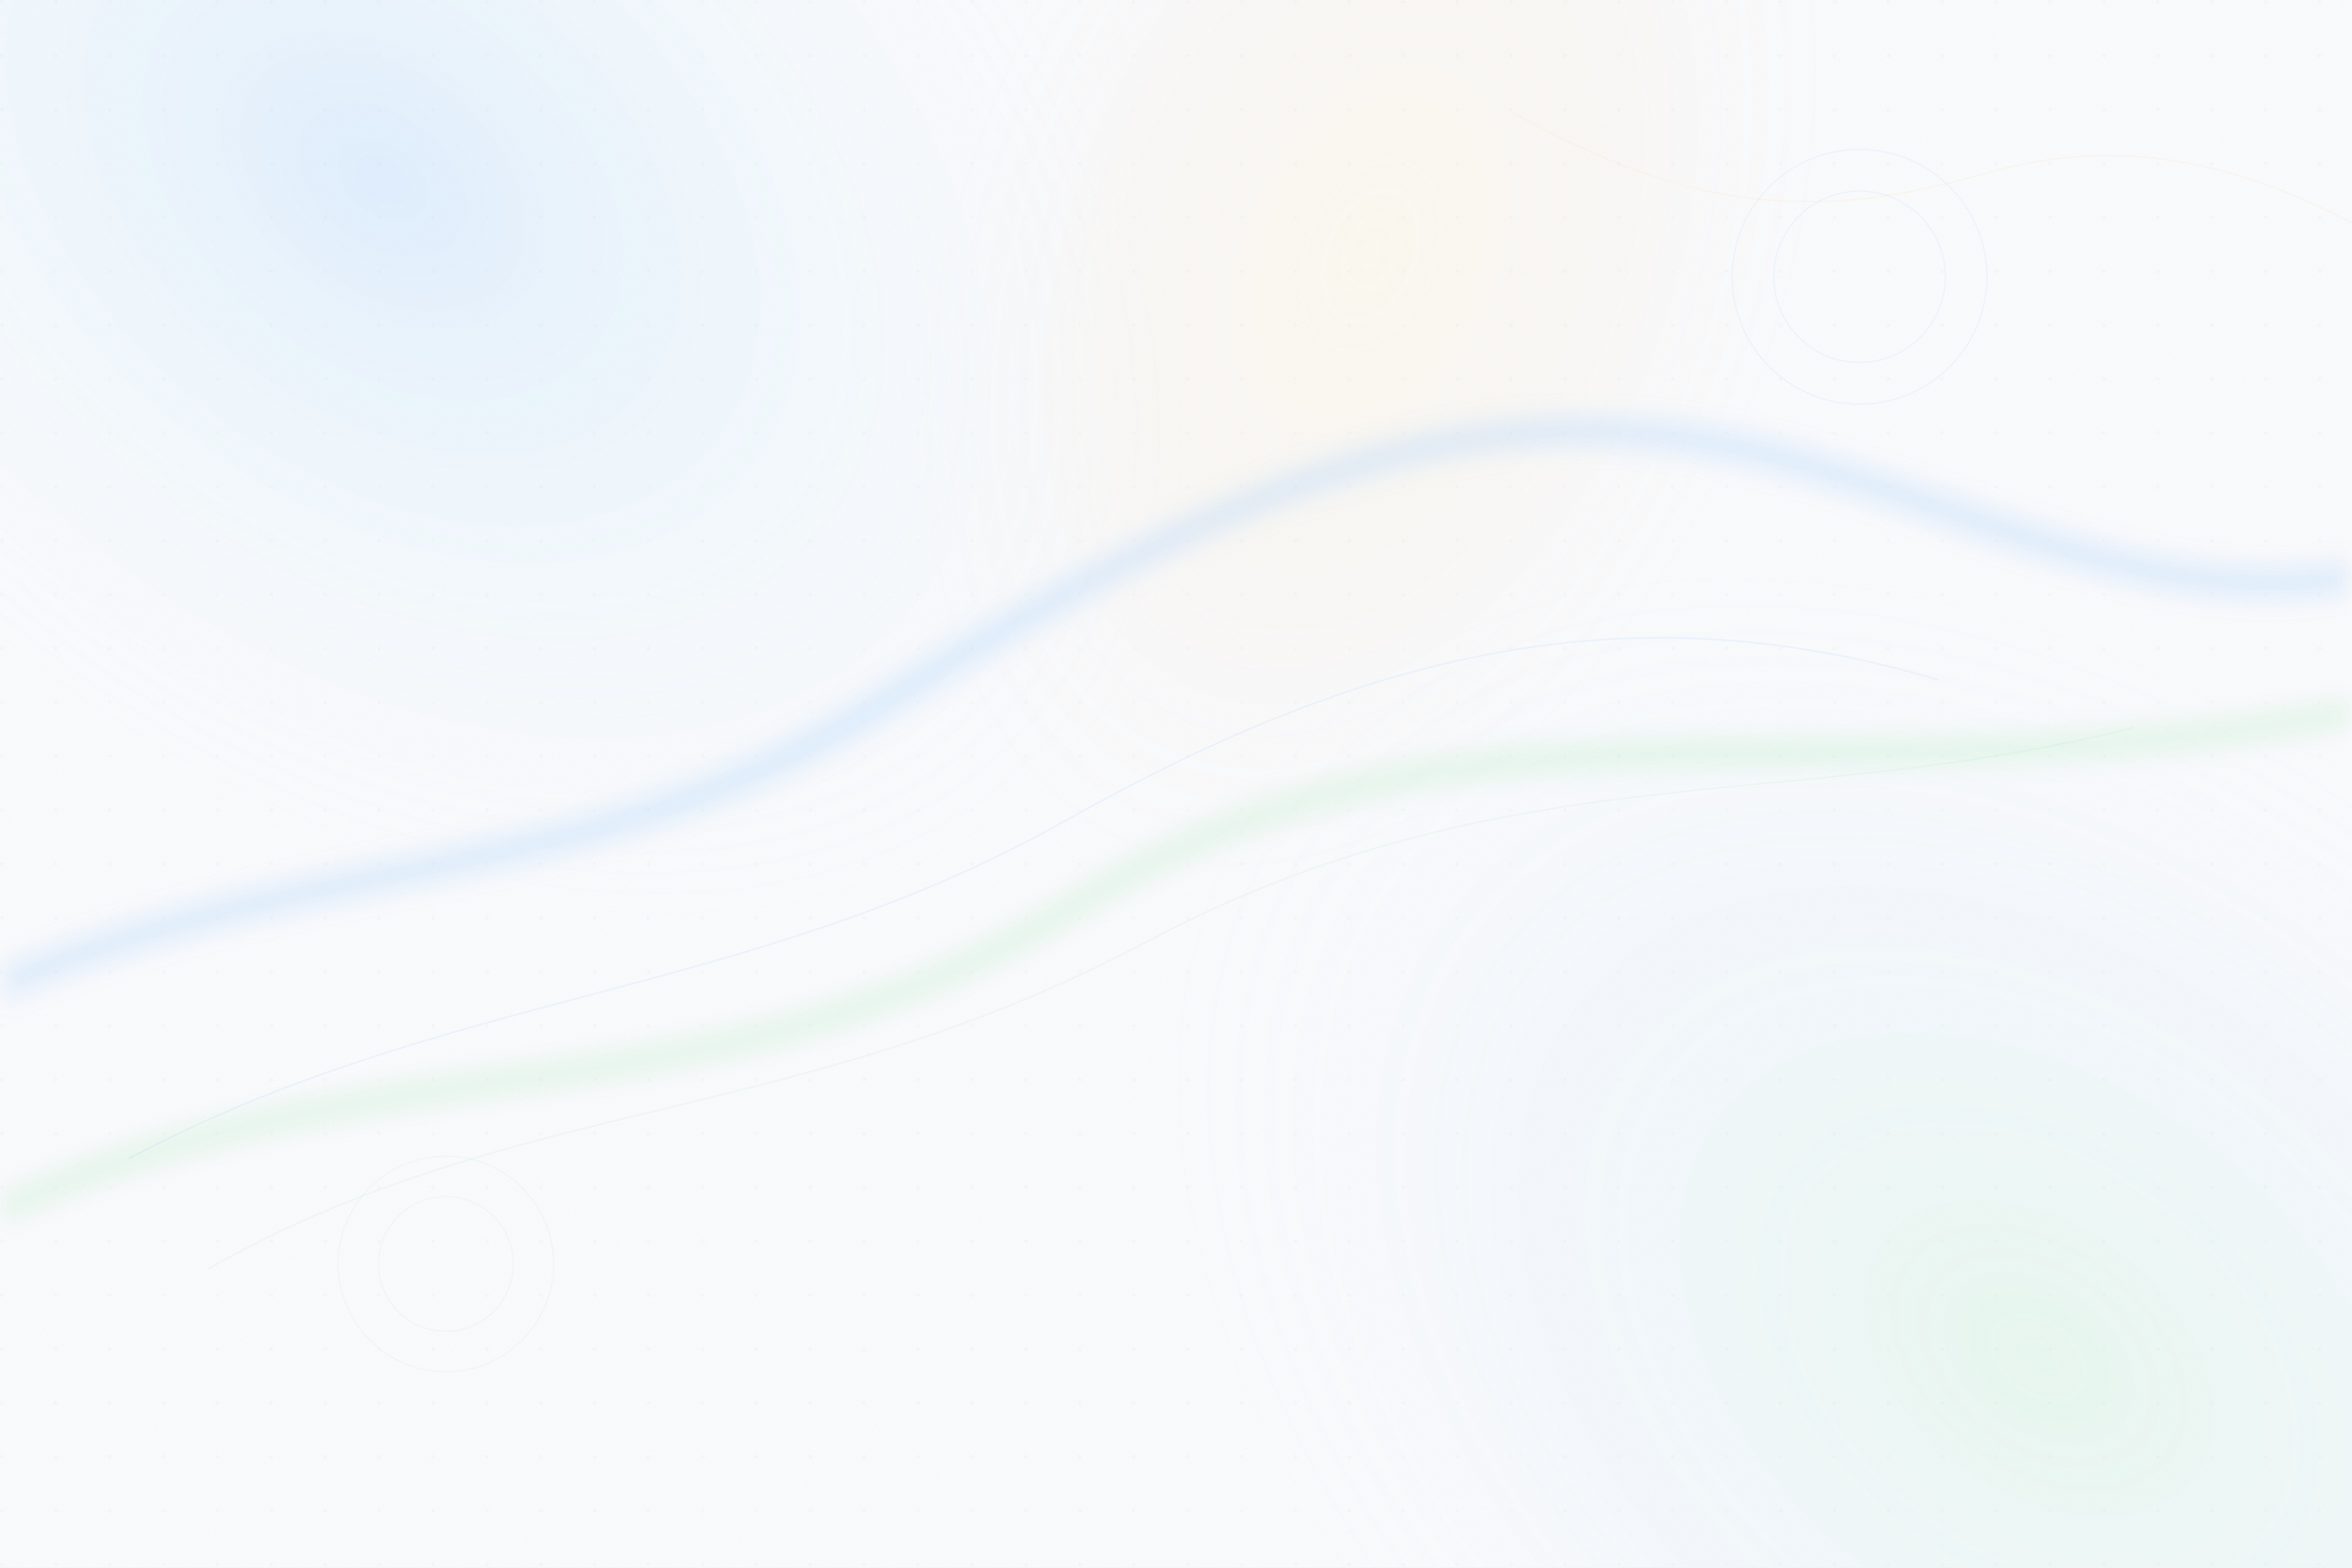
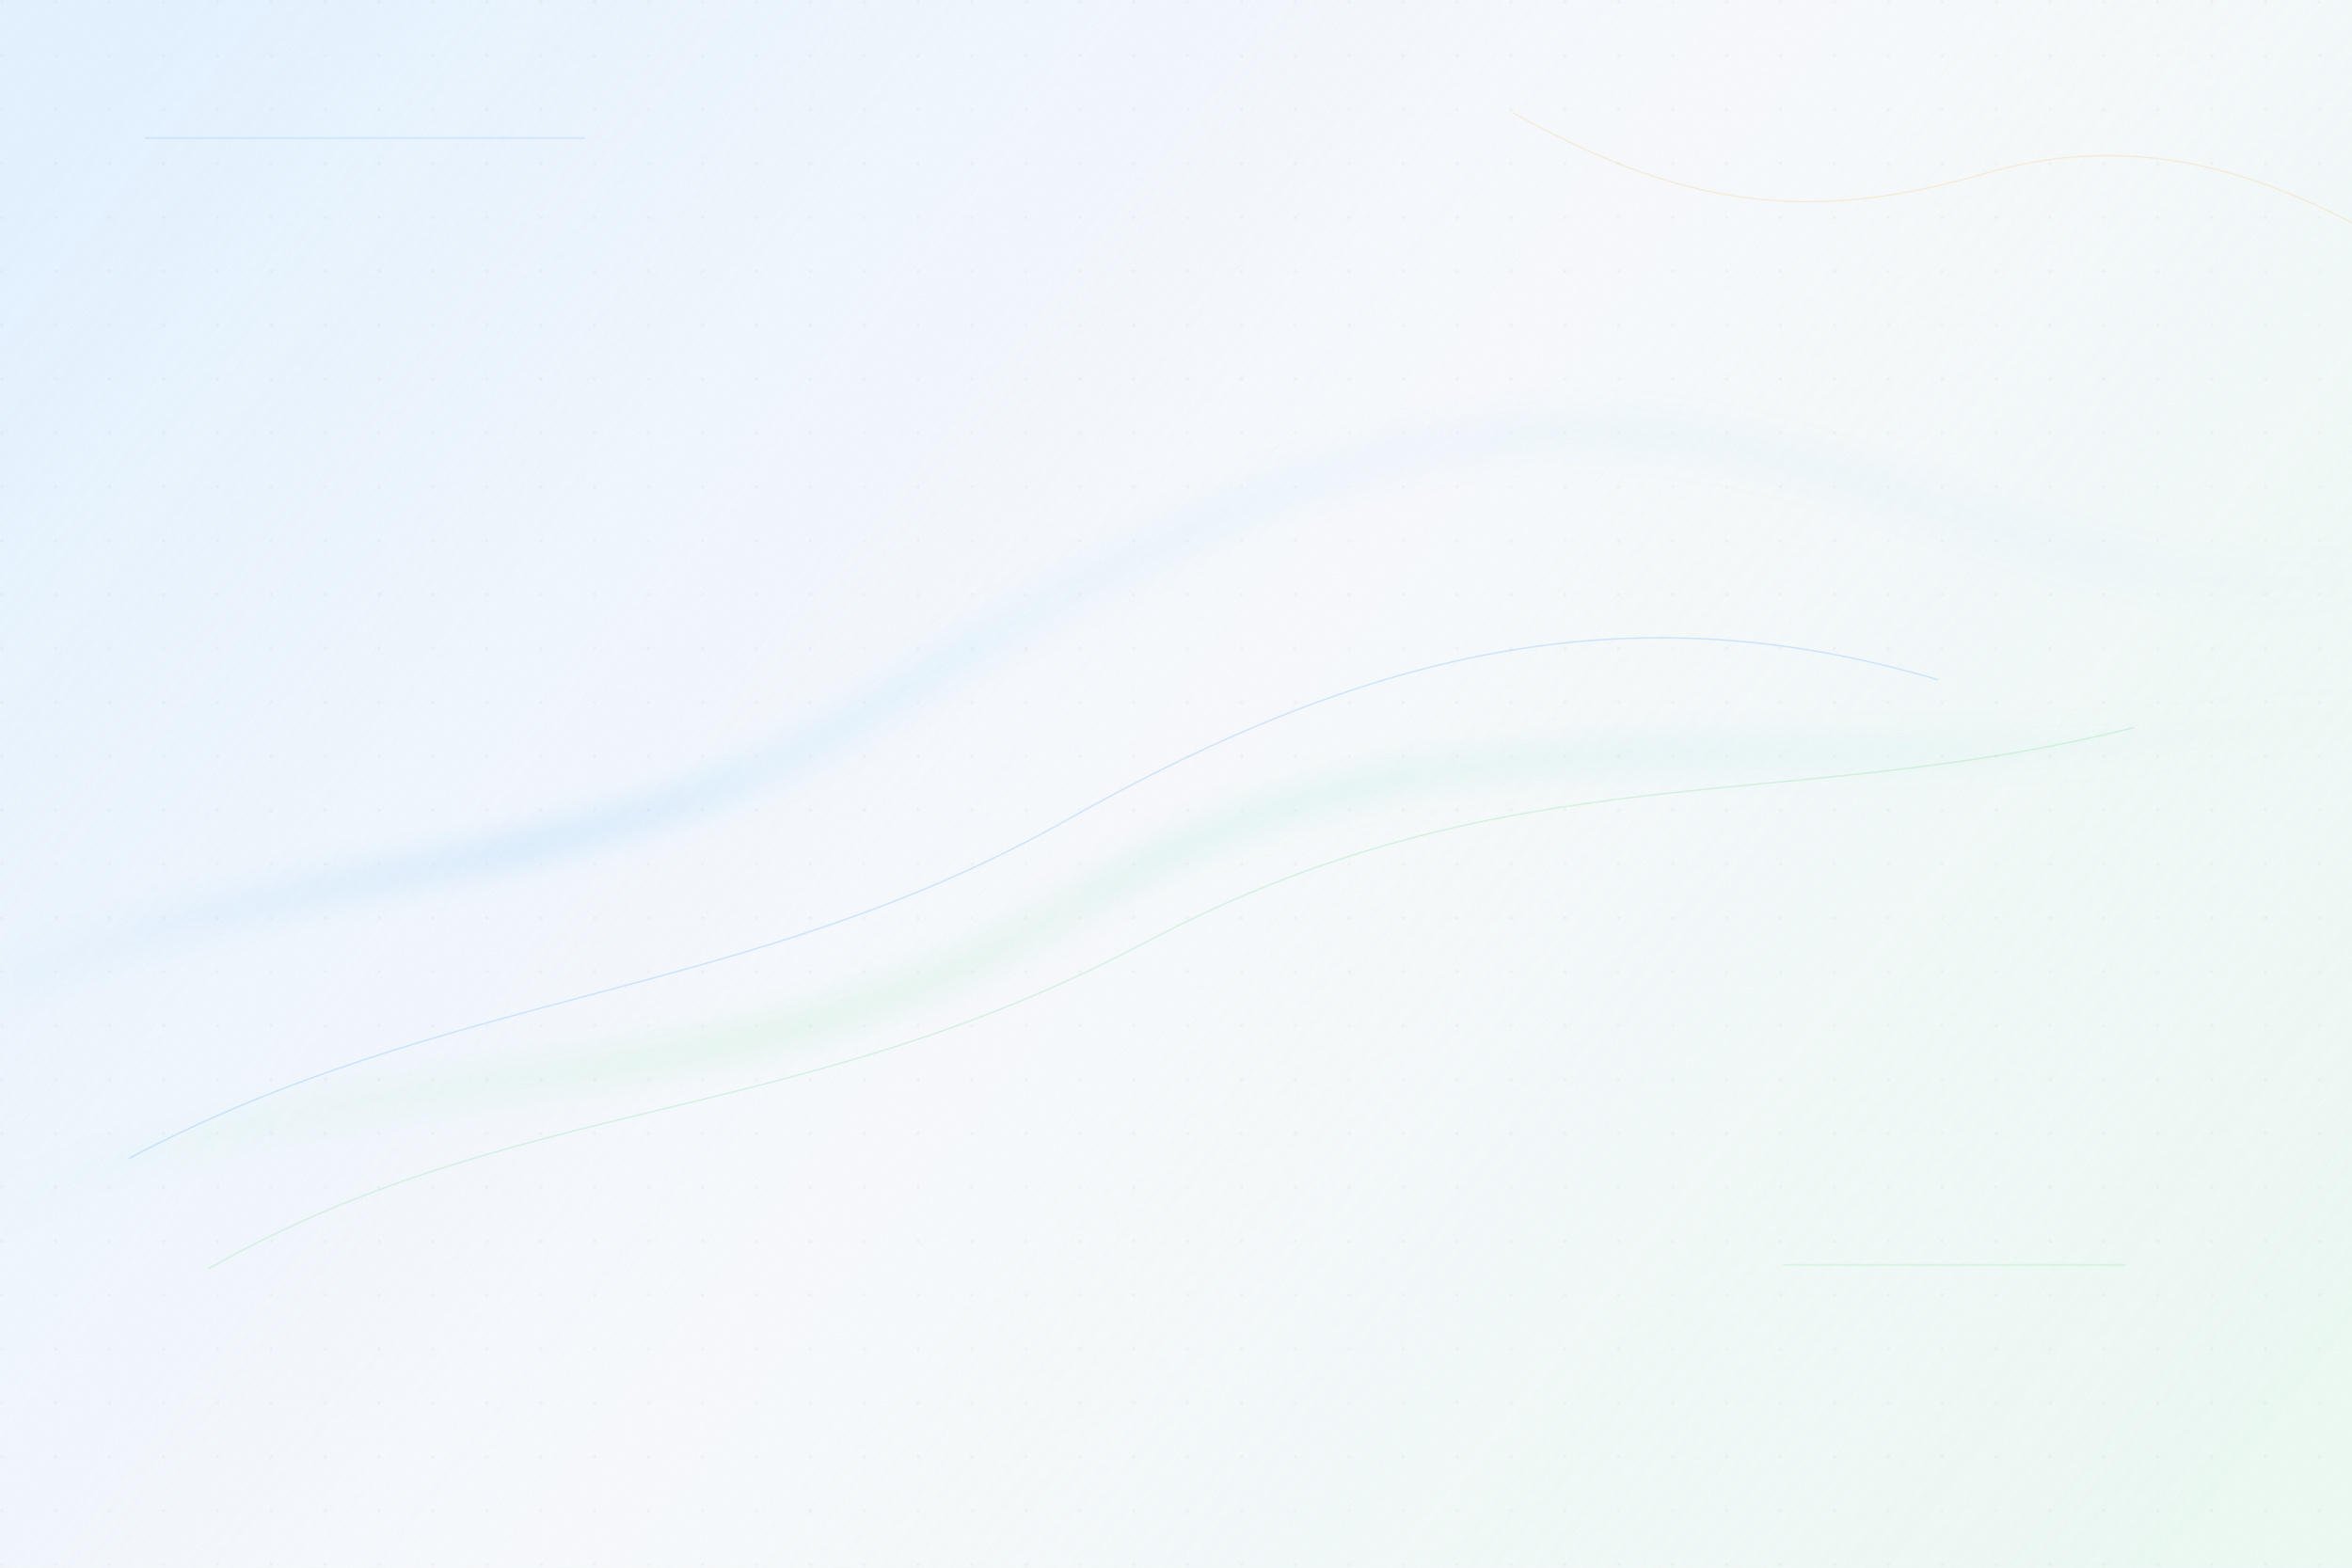
<svg xmlns="http://www.w3.org/2000/svg" width="1920" height="1280" viewBox="0 0 1920 1280" fill="none">
  <defs>
-     <radialGradient id="blueGlow" cx="0" cy="0" r="1" gradientUnits="userSpaceOnUse" gradientTransform="translate(310 150) rotate(38) scale(760 520)">
-       <stop stop-color="#0A84FF" stop-opacity="0.16" />
-       <stop offset="0.48" stop-color="#64D2FF" stop-opacity="0.08" />
-       <stop offset="1" stop-color="#F7F8FB" stop-opacity="0" />
-     </radialGradient>
-     <radialGradient id="greenGlow" cx="0" cy="0" r="1" gradientUnits="userSpaceOnUse" gradientTransform="translate(1660 1110) rotate(-142) scale(820 560)">
-       <stop stop-color="#30D158" stop-opacity="0.13" />
-       <stop offset="0.52" stop-color="#5AC8FA" stop-opacity="0.06" />
-       <stop offset="1" stop-color="#F7F8FB" stop-opacity="0" />
-     </radialGradient>
-     <radialGradient id="warmGlow" cx="0" cy="0" r="1" gradientUnits="userSpaceOnUse" gradientTransform="translate(1120 210) rotate(112) scale(560 360)">
-       <stop stop-color="#FFD60A" stop-opacity="0.08" />
-       <stop offset="0.5" stop-color="#FF9F0A" stop-opacity="0.04" />
-       <stop offset="1" stop-color="#F7F8FB" stop-opacity="0" />
-     </radialGradient>
+     <linearGradient id="topWash" x1="137" y1="0" x2="1762" y2="1280" gradientUnits="userSpaceOnUse">
+       <stop stop-color="#DCEEFF" stop-opacity="0.9" />
+       <stop offset="0.5" stop-color="#F5F8FB" stop-opacity="0.55" />
+       <stop offset="1" stop-color="#E5F7EE" stop-opacity="0.82" />
+     </linearGradient>
+     <linearGradient id="flowBlue" x1="-87" y1="767" x2="2005" y2="340" gradientUnits="userSpaceOnUse">
+       <stop stop-color="#0A84FF" stop-opacity="0" />
+       <stop offset="0.24" stop-color="#0A84FF" stop-opacity="0.18" />
+       <stop offset="0.58" stop-color="#64D2FF" stop-opacity="0.11" />
+       <stop offset="1" stop-color="#0A84FF" stop-opacity="0" />
+     </linearGradient>
+     <linearGradient id="flowGreen" x1="-55" y1="1065" x2="1979" y2="665" gradientUnits="userSpaceOnUse">
+       <stop stop-color="#30D158" stop-opacity="0" />
+       <stop offset="0.34" stop-color="#30D158" stop-opacity="0.17" />
+       <stop offset="0.72" stop-color="#00C7BE" stop-opacity="0.1" />
+       <stop offset="1" stop-color="#30D158" stop-opacity="0" />
+     </linearGradient>
    <pattern id="dotGrid" width="44" height="44" patternUnits="userSpaceOnUse">
      <circle cx="1.5" cy="1.5" r="1.5" fill="#1D1D1F" opacity="0.055" />
    </pattern>
    <filter id="softNoise" x="0" y="0" width="100%" height="100%" filterUnits="objectBoundingBox">
      <feTurbulence type="fractalNoise" baseFrequency="0.85" numOctaves="3" stitchTiles="stitch" />
      <feColorMatrix type="saturate" values="0" />
      <feComponentTransfer>
        <feFuncA type="table" tableValues="0 0.026" />
      </feComponentTransfer>
    </filter>
    <filter id="blurLine" x="-20%" y="-80%" width="140%" height="260%">
      <feGaussianBlur stdDeviation="10" />
    </filter>
  </defs>
-   <rect width="1920" height="1280" fill="#F6F7FA" />
-   <rect width="1920" height="1280" fill="url(#blueGlow)" />
-   <rect width="1920" height="1280" fill="url(#greenGlow)" />
-   <rect width="1920" height="1280" fill="url(#warmGlow)" />
-   <rect width="1920" height="1280" fill="url(#dotGrid)" opacity="0.45" />
-   <g opacity="0.18" filter="url(#blurLine)">
-     <path d="M-90 846C226 682 454 741 714 578C972 417 1180 307 1438 370C1645 421 1781 524 2010 450" stroke="#0A84FF" stroke-width="22" stroke-linecap="round" />
-     <path d="M-64 1018C302 827 560 936 879 738C1215 529 1515 675 1984 568" stroke="#30D158" stroke-width="18" stroke-linecap="round" />
+   <rect width="1920" height="1280" fill="#F4F7FB" />
+   <rect width="1920" height="1280" fill="url(#topWash)" />
+   <rect width="1920" height="1280" fill="url(#dotGrid)" opacity="0.62" />
+   <g opacity="0.5" filter="url(#blurLine)">
+     <path d="M-90 846C226 682 454 741 714 578C972 417 1180 307 1438 370C1645 421 1781 524 2010 450" stroke="url(#flowBlue)" stroke-width="34" stroke-linecap="round" />
+     <path d="M-64 1018C302 827 560 936 879 738C1215 529 1515 675 1984 568" stroke="url(#flowGreen)" stroke-width="28" stroke-linecap="round" />
  </g>
-   <g opacity="0.09">
+   <g opacity="0.18">
    <path d="M105 946C365 808 612 815 870 670C1125 526 1338 483 1582 555" stroke="#007AFF" stroke-width="1.2" />
    <path d="M170 1036C420 894 650 920 934 770C1232 612 1458 666 1742 594" stroke="#34C759" stroke-width="1.2" />
    <path d="M1235 92C1368 166 1471 185 1619 142C1722 112 1817 128 1920 182" stroke="#FF9F0A" stroke-width="1" />
  </g>
-   <g opacity="0.08">
-     <circle cx="1518" cy="226" r="104" stroke="#0A84FF" />
-     <circle cx="1518" cy="226" r="70" stroke="#0A84FF" />
-     <circle cx="364" cy="1032" r="88" stroke="#30D158" />
-     <circle cx="364" cy="1032" r="55" stroke="#30D158" />
-   </g>
-   <rect width="1920" height="1280" fill="#FFFFFF" opacity="0.32" />
+   <rect x="118" y="112" width="360" height="1.5" rx="0.75" fill="#007AFF" opacity="0.12" />
+   <rect x="1455" y="1032" width="280" height="1.5" rx="0.75" fill="#30D158" opacity="0.14" />
+   <rect width="1920" height="1280" fill="#FFFFFF" opacity="0.14" />
  <rect width="1920" height="1280" filter="url(#softNoise)" opacity="0.75" />
</svg>
